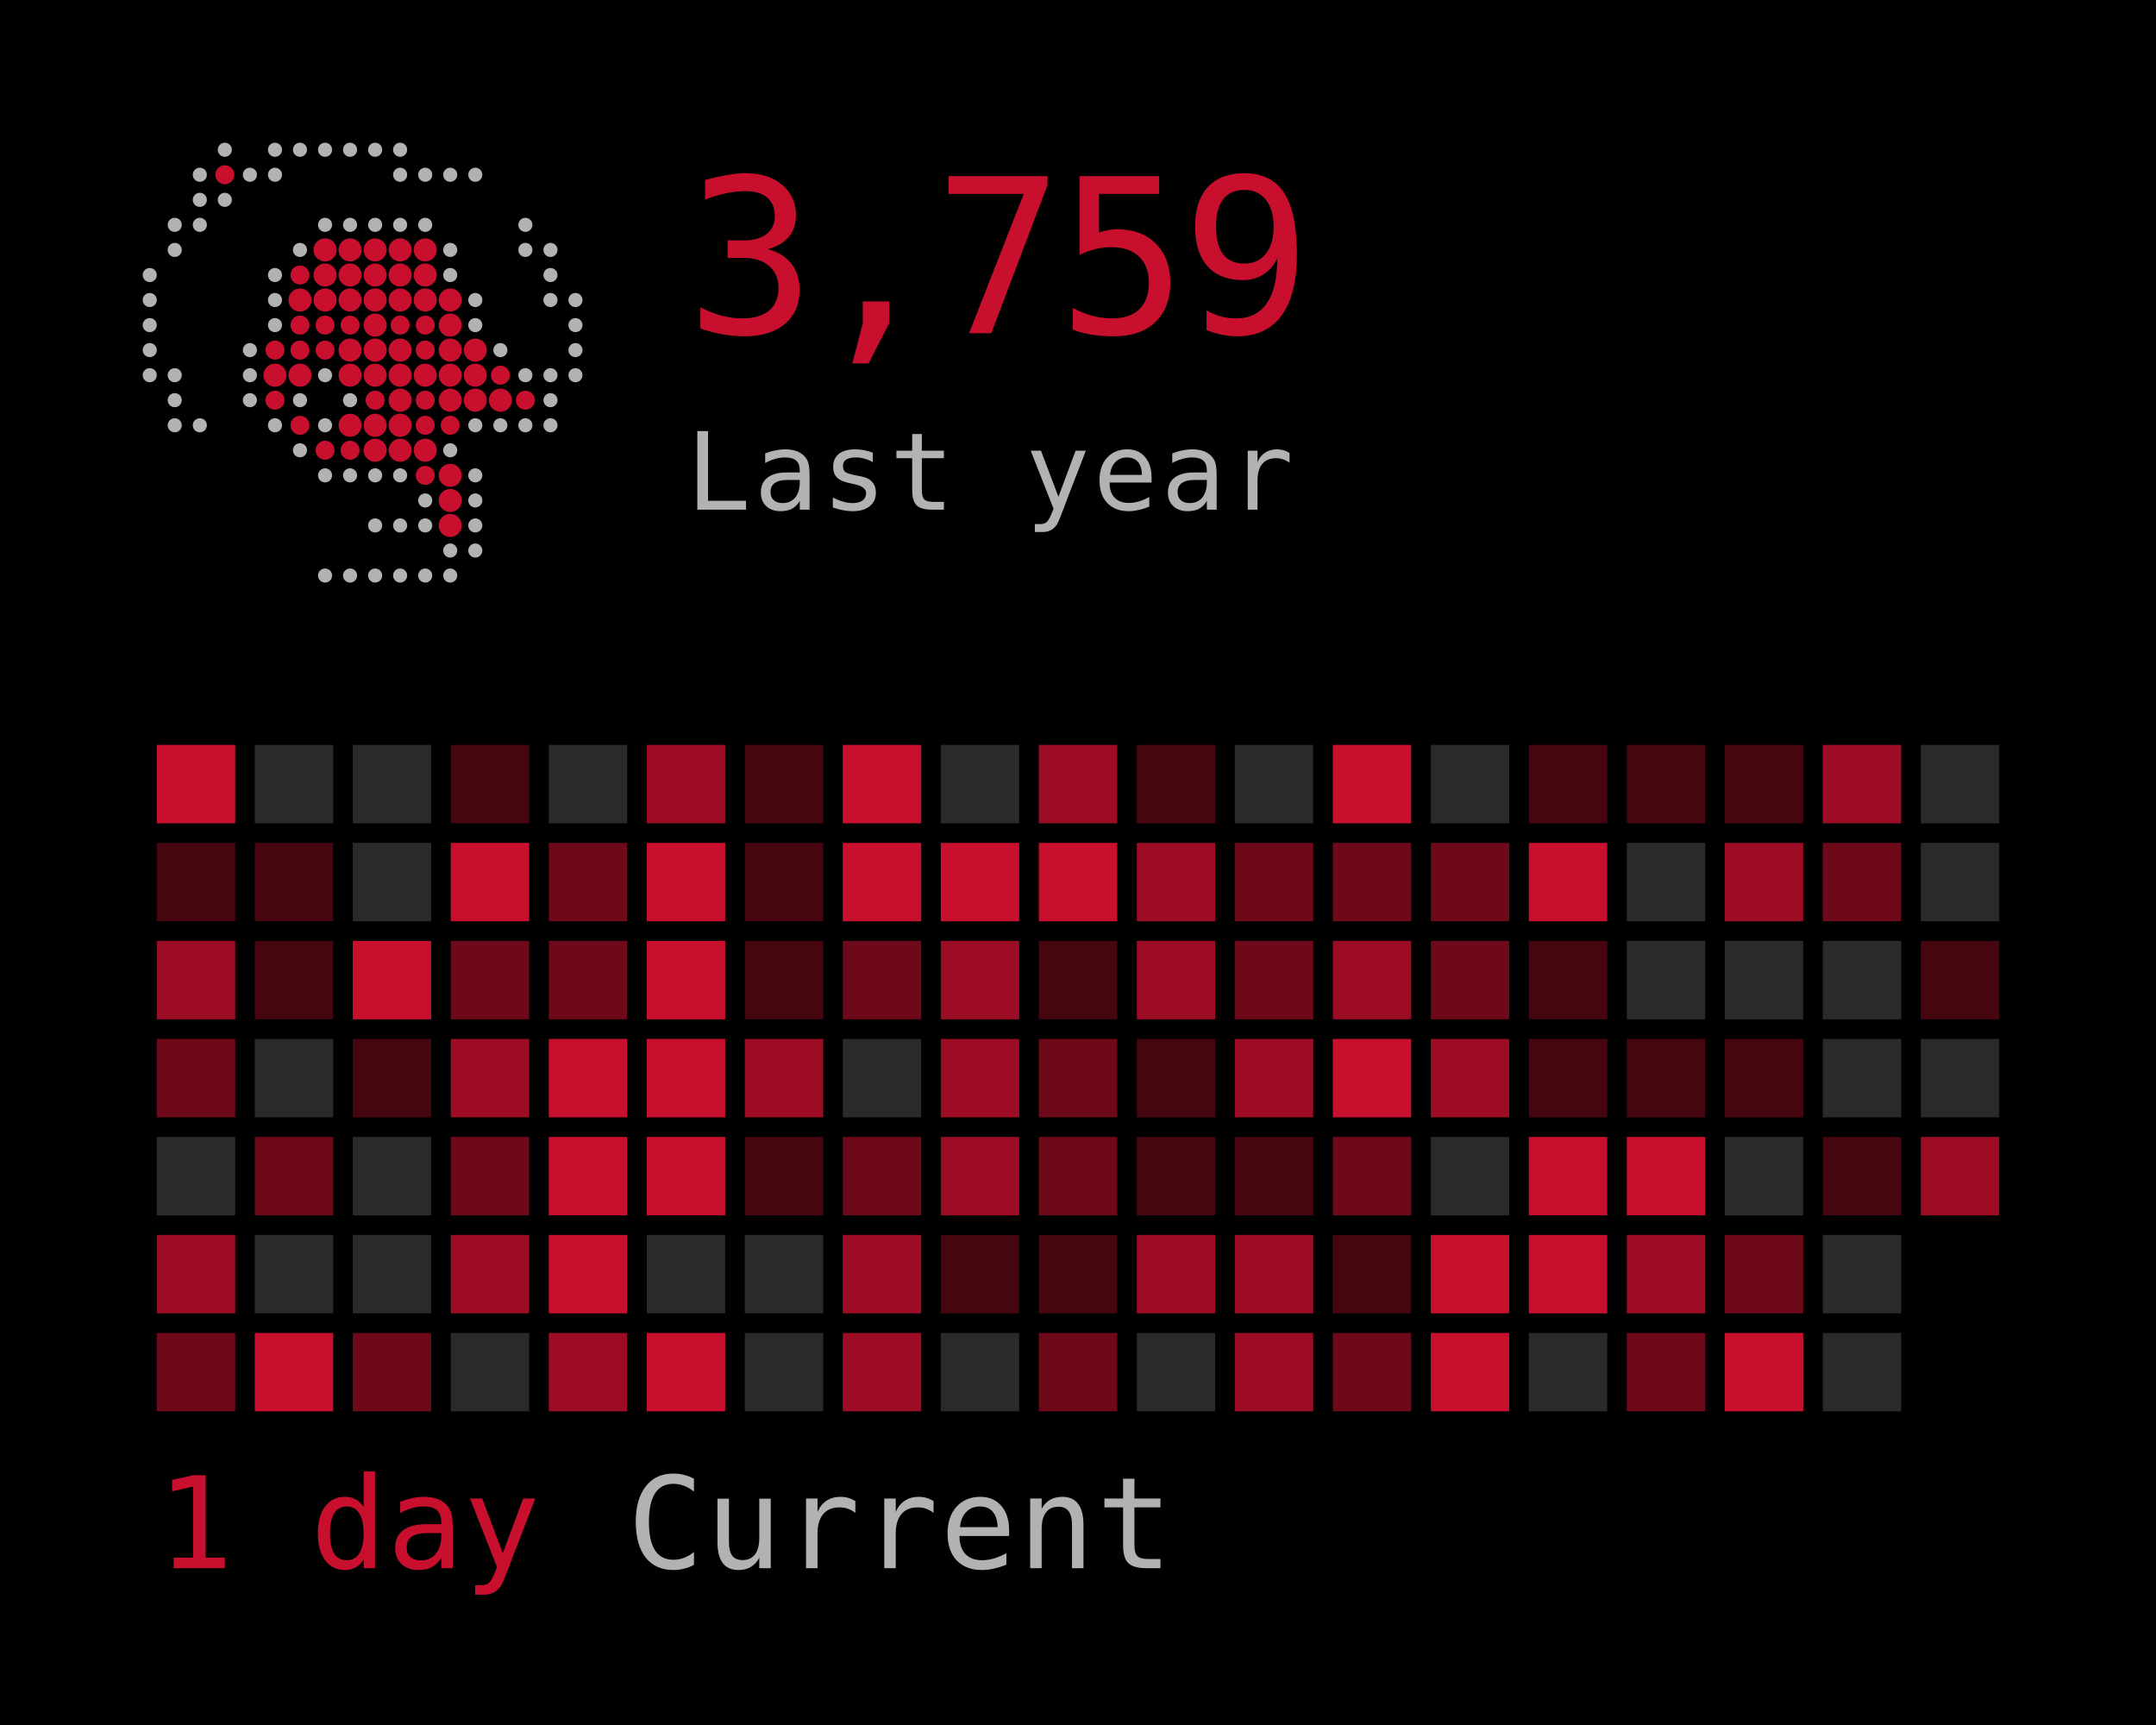
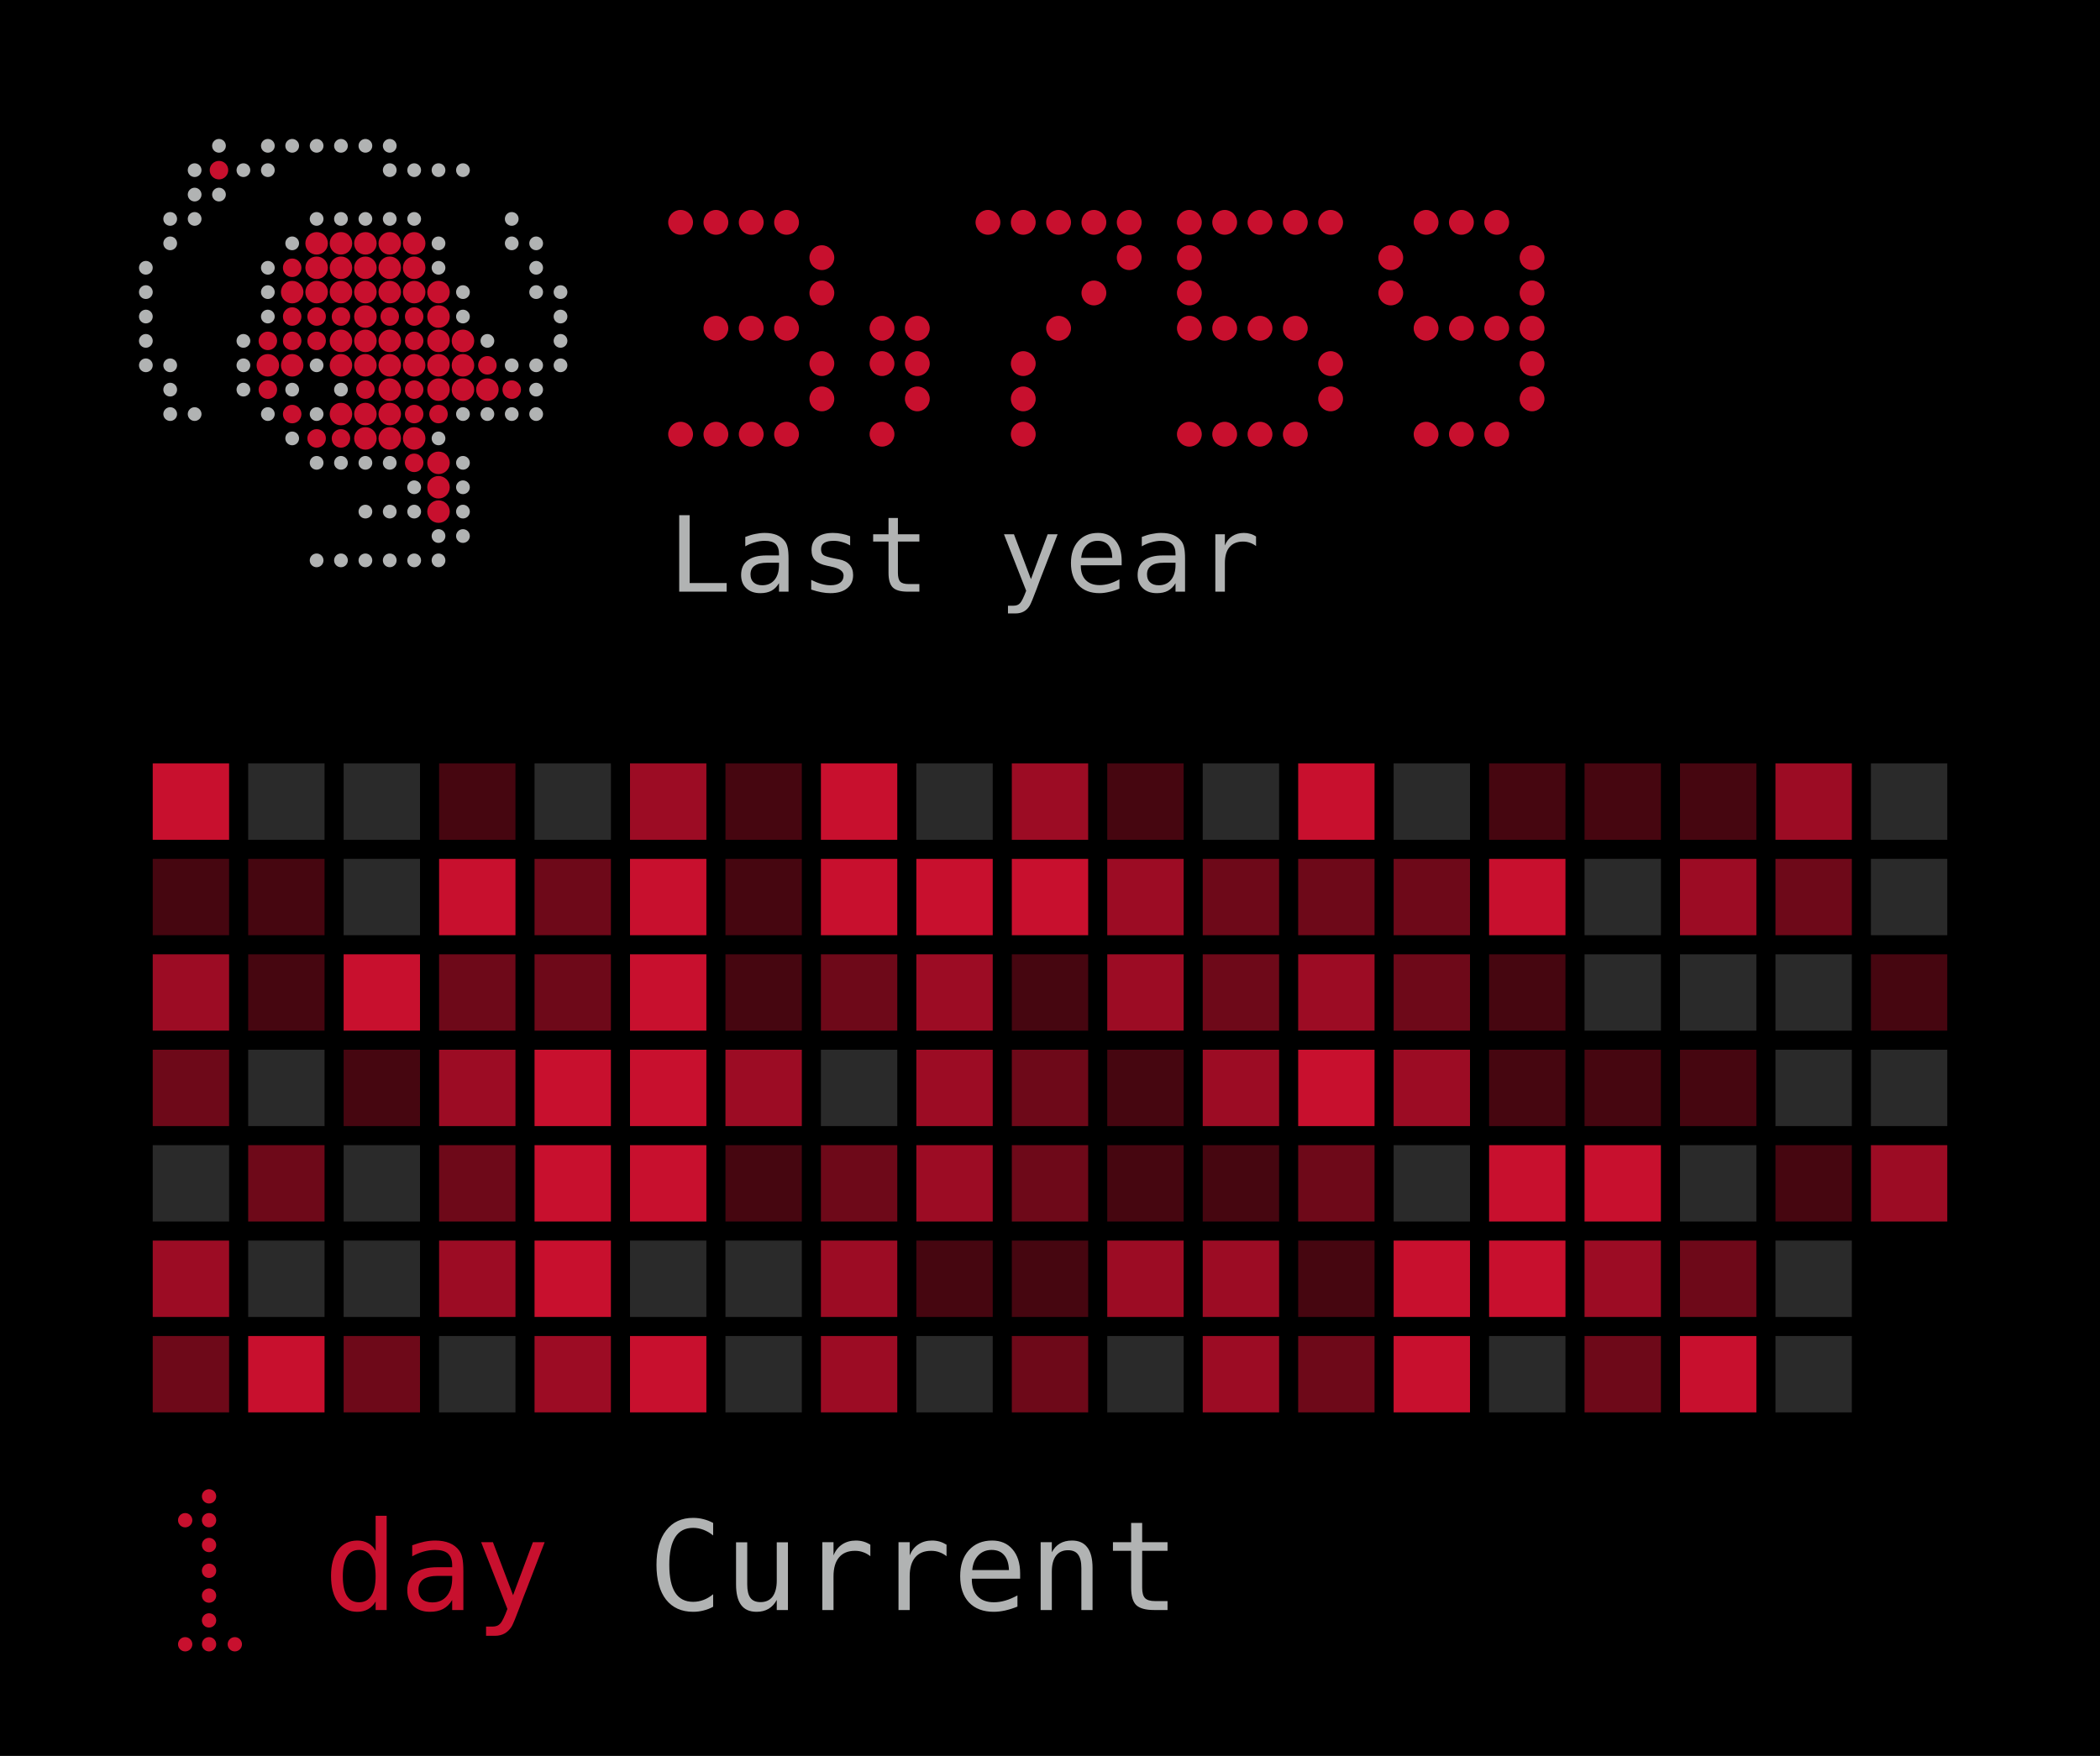
- <svg xmlns="http://www.w3.org/2000/svg" width="220" height="176" viewBox="0 0 220 176" role="img">
-   <rect width="220" height="176" fill="#000000" />
+ <svg xmlns="http://www.w3.org/2000/svg" width="220" height="184" viewBox="0 0 220 184" role="img">
+   <rect width="220" height="184" fill="#000000" />
  <rect x="14" y="14" width="0" height="0" fill="#C8102E" />
  <circle cx="22.94" cy="15.28" r="0.72" fill="#B1B3B3" />
  <circle cx="28.06" cy="15.28" r="0.72" fill="#B1B3B3" />
  <circle cx="30.61" cy="15.28" r="0.72" fill="#B1B3B3" />
  <circle cx="33.17" cy="15.28" r="0.72" fill="#B1B3B3" />
  <circle cx="35.72" cy="15.28" r="0.72" fill="#B1B3B3" />
  <circle cx="38.28" cy="15.28" r="0.72" fill="#B1B3B3" />
  <circle cx="40.83" cy="15.28" r="0.72" fill="#B1B3B3" />
  <circle cx="20.39" cy="17.83" r="0.72" fill="#B1B3B3" />
  <circle cx="22.94" cy="17.83" r="0.97" fill="#C8102E" />
  <circle cx="25.50" cy="17.83" r="0.72" fill="#B1B3B3" />
  <circle cx="28.06" cy="17.83" r="0.72" fill="#B1B3B3" />
  <circle cx="40.83" cy="17.83" r="0.72" fill="#B1B3B3" />
  <circle cx="43.39" cy="17.83" r="0.72" fill="#B1B3B3" />
  <circle cx="45.94" cy="17.83" r="0.72" fill="#B1B3B3" />
  <circle cx="48.50" cy="17.83" r="0.72" fill="#B1B3B3" />
  <circle cx="20.39" cy="20.39" r="0.72" fill="#B1B3B3" />
  <circle cx="22.94" cy="20.39" r="0.72" fill="#B1B3B3" />
  <circle cx="17.83" cy="22.94" r="0.72" fill="#B1B3B3" />
  <circle cx="20.39" cy="22.94" r="0.72" fill="#B1B3B3" />
  <circle cx="33.17" cy="22.94" r="0.72" fill="#B1B3B3" />
  <circle cx="35.72" cy="22.94" r="0.72" fill="#B1B3B3" />
  <circle cx="38.28" cy="22.94" r="0.72" fill="#B1B3B3" />
  <circle cx="40.83" cy="22.94" r="0.72" fill="#B1B3B3" />
  <circle cx="43.39" cy="22.94" r="0.72" fill="#B1B3B3" />
  <circle cx="53.61" cy="22.94" r="0.72" fill="#B1B3B3" />
  <circle cx="17.83" cy="25.50" r="0.72" fill="#B1B3B3" />
  <circle cx="30.61" cy="25.50" r="0.72" fill="#B1B3B3" />
  <circle cx="33.17" cy="25.50" r="1.18" fill="#C8102E" />
  <circle cx="35.72" cy="25.50" r="1.18" fill="#C8102E" />
  <circle cx="38.28" cy="25.50" r="1.18" fill="#C8102E" />
  <circle cx="40.83" cy="25.50" r="1.18" fill="#C8102E" />
  <circle cx="43.39" cy="25.50" r="1.18" fill="#C8102E" />
  <circle cx="45.94" cy="25.50" r="0.72" fill="#B1B3B3" />
  <circle cx="53.61" cy="25.50" r="0.72" fill="#B1B3B3" />
  <circle cx="56.17" cy="25.50" r="0.72" fill="#B1B3B3" />
  <circle cx="15.28" cy="28.06" r="0.72" fill="#B1B3B3" />
  <circle cx="28.06" cy="28.06" r="0.72" fill="#B1B3B3" />
  <circle cx="30.61" cy="28.06" r="0.97" fill="#C8102E" />
  <circle cx="33.17" cy="28.06" r="1.18" fill="#C8102E" />
  <circle cx="35.72" cy="28.06" r="1.18" fill="#C8102E" />
  <circle cx="38.28" cy="28.06" r="1.18" fill="#C8102E" />
  <circle cx="40.83" cy="28.06" r="1.18" fill="#C8102E" />
  <circle cx="43.39" cy="28.06" r="1.18" fill="#C8102E" />
  <circle cx="45.94" cy="28.06" r="0.72" fill="#B1B3B3" />
  <circle cx="56.17" cy="28.06" r="0.72" fill="#B1B3B3" />
  <circle cx="15.28" cy="30.61" r="0.72" fill="#B1B3B3" />
  <circle cx="28.06" cy="30.61" r="0.72" fill="#B1B3B3" />
  <circle cx="30.61" cy="30.61" r="1.18" fill="#C8102E" />
  <circle cx="33.17" cy="30.61" r="1.18" fill="#C8102E" />
  <circle cx="35.72" cy="30.61" r="1.18" fill="#C8102E" />
  <circle cx="38.28" cy="30.61" r="1.18" fill="#C8102E" />
  <circle cx="40.83" cy="30.61" r="1.18" fill="#C8102E" />
  <circle cx="43.39" cy="30.61" r="1.18" fill="#C8102E" />
  <circle cx="45.94" cy="30.61" r="1.18" fill="#C8102E" />
  <circle cx="48.50" cy="30.61" r="0.72" fill="#B1B3B3" />
  <circle cx="56.17" cy="30.61" r="0.72" fill="#B1B3B3" />
  <circle cx="58.72" cy="30.61" r="0.72" fill="#B1B3B3" />
  <circle cx="15.28" cy="33.17" r="0.72" fill="#B1B3B3" />
  <circle cx="28.06" cy="33.17" r="0.72" fill="#B1B3B3" />
  <circle cx="30.61" cy="33.17" r="0.97" fill="#C8102E" />
  <circle cx="33.17" cy="33.17" r="0.97" fill="#C8102E" />
  <circle cx="35.72" cy="33.17" r="0.97" fill="#C8102E" />
  <circle cx="38.28" cy="33.17" r="1.18" fill="#C8102E" />
  <circle cx="40.83" cy="33.17" r="0.97" fill="#C8102E" />
  <circle cx="43.39" cy="33.17" r="0.97" fill="#C8102E" />
  <circle cx="45.94" cy="33.17" r="1.18" fill="#C8102E" />
  <circle cx="48.50" cy="33.17" r="0.72" fill="#B1B3B3" />
  <circle cx="58.72" cy="33.17" r="0.72" fill="#B1B3B3" />
  <circle cx="15.28" cy="35.72" r="0.72" fill="#B1B3B3" />
  <circle cx="25.50" cy="35.72" r="0.72" fill="#B1B3B3" />
  <circle cx="28.06" cy="35.72" r="0.97" fill="#C8102E" />
  <circle cx="30.61" cy="35.72" r="0.97" fill="#C8102E" />
  <circle cx="33.17" cy="35.72" r="0.97" fill="#C8102E" />
  <circle cx="35.72" cy="35.72" r="1.18" fill="#C8102E" />
  <circle cx="38.28" cy="35.72" r="1.18" fill="#C8102E" />
  <circle cx="40.83" cy="35.72" r="1.18" fill="#C8102E" />
  <circle cx="43.39" cy="35.72" r="0.97" fill="#C8102E" />
  <circle cx="45.94" cy="35.72" r="1.18" fill="#C8102E" />
  <circle cx="48.50" cy="35.72" r="1.18" fill="#C8102E" />
  <circle cx="51.06" cy="35.72" r="0.72" fill="#B1B3B3" />
  <circle cx="58.72" cy="35.72" r="0.72" fill="#B1B3B3" />
  <circle cx="15.28" cy="38.28" r="0.72" fill="#B1B3B3" />
  <circle cx="17.83" cy="38.28" r="0.72" fill="#B1B3B3" />
  <circle cx="25.50" cy="38.28" r="0.72" fill="#B1B3B3" />
  <circle cx="28.06" cy="38.28" r="1.18" fill="#C8102E" />
  <circle cx="30.61" cy="38.28" r="1.18" fill="#C8102E" />
  <circle cx="33.17" cy="38.28" r="0.72" fill="#B1B3B3" />
  <circle cx="35.72" cy="38.28" r="1.18" fill="#C8102E" />
  <circle cx="38.28" cy="38.28" r="1.18" fill="#C8102E" />
  <circle cx="40.83" cy="38.28" r="1.18" fill="#C8102E" />
  <circle cx="43.39" cy="38.28" r="1.18" fill="#C8102E" />
  <circle cx="45.94" cy="38.28" r="1.18" fill="#C8102E" />
  <circle cx="48.50" cy="38.28" r="1.18" fill="#C8102E" />
  <circle cx="51.06" cy="38.28" r="0.97" fill="#C8102E" />
  <circle cx="53.61" cy="38.28" r="0.72" fill="#B1B3B3" />
  <circle cx="56.17" cy="38.28" r="0.72" fill="#B1B3B3" />
  <circle cx="58.72" cy="38.28" r="0.72" fill="#B1B3B3" />
  <circle cx="17.83" cy="40.83" r="0.72" fill="#B1B3B3" />
  <circle cx="25.50" cy="40.83" r="0.72" fill="#B1B3B3" />
  <circle cx="28.06" cy="40.83" r="0.97" fill="#C8102E" />
  <circle cx="30.61" cy="40.83" r="0.72" fill="#B1B3B3" />
  <circle cx="35.72" cy="40.83" r="0.72" fill="#B1B3B3" />
  <circle cx="38.28" cy="40.83" r="0.97" fill="#C8102E" />
  <circle cx="40.83" cy="40.83" r="1.18" fill="#C8102E" />
  <circle cx="43.39" cy="40.83" r="0.97" fill="#C8102E" />
  <circle cx="45.94" cy="40.83" r="1.18" fill="#C8102E" />
  <circle cx="48.50" cy="40.83" r="1.18" fill="#C8102E" />
  <circle cx="51.06" cy="40.83" r="1.18" fill="#C8102E" />
  <circle cx="53.61" cy="40.83" r="0.97" fill="#C8102E" />
  <circle cx="56.17" cy="40.83" r="0.72" fill="#B1B3B3" />
  <circle cx="17.83" cy="43.39" r="0.72" fill="#B1B3B3" />
  <circle cx="20.39" cy="43.39" r="0.72" fill="#B1B3B3" />
  <circle cx="28.06" cy="43.39" r="0.72" fill="#B1B3B3" />
  <circle cx="30.61" cy="43.39" r="0.97" fill="#C8102E" />
  <circle cx="33.17" cy="43.39" r="0.72" fill="#B1B3B3" />
  <circle cx="35.72" cy="43.39" r="1.18" fill="#C8102E" />
  <circle cx="38.28" cy="43.39" r="1.18" fill="#C8102E" />
  <circle cx="40.83" cy="43.39" r="1.18" fill="#C8102E" />
  <circle cx="43.39" cy="43.39" r="0.97" fill="#C8102E" />
  <circle cx="45.94" cy="43.39" r="0.97" fill="#C8102E" />
  <circle cx="48.50" cy="43.39" r="0.72" fill="#B1B3B3" />
  <circle cx="51.06" cy="43.39" r="0.72" fill="#B1B3B3" />
  <circle cx="53.61" cy="43.39" r="0.72" fill="#B1B3B3" />
  <circle cx="56.17" cy="43.39" r="0.72" fill="#B1B3B3" />
  <circle cx="30.61" cy="45.94" r="0.72" fill="#B1B3B3" />
  <circle cx="33.17" cy="45.94" r="0.97" fill="#C8102E" />
  <circle cx="35.72" cy="45.94" r="0.97" fill="#C8102E" />
  <circle cx="38.28" cy="45.94" r="1.18" fill="#C8102E" />
  <circle cx="40.83" cy="45.94" r="1.18" fill="#C8102E" />
  <circle cx="43.39" cy="45.94" r="1.18" fill="#C8102E" />
  <circle cx="45.94" cy="45.94" r="0.72" fill="#B1B3B3" />
  <circle cx="33.17" cy="48.50" r="0.72" fill="#B1B3B3" />
  <circle cx="35.72" cy="48.50" r="0.72" fill="#B1B3B3" />
  <circle cx="38.28" cy="48.50" r="0.72" fill="#B1B3B3" />
  <circle cx="40.83" cy="48.50" r="0.72" fill="#B1B3B3" />
  <circle cx="43.39" cy="48.50" r="0.97" fill="#C8102E" />
  <circle cx="45.94" cy="48.50" r="1.18" fill="#C8102E" />
  <circle cx="48.50" cy="48.50" r="0.72" fill="#B1B3B3" />
  <circle cx="43.39" cy="51.06" r="0.72" fill="#B1B3B3" />
  <circle cx="45.94" cy="51.06" r="1.18" fill="#C8102E" />
  <circle cx="48.50" cy="51.06" r="0.72" fill="#B1B3B3" />
  <circle cx="38.28" cy="53.61" r="0.72" fill="#B1B3B3" />
  <circle cx="40.83" cy="53.61" r="0.72" fill="#B1B3B3" />
  <circle cx="43.39" cy="53.61" r="0.72" fill="#B1B3B3" />
  <circle cx="45.94" cy="53.61" r="1.18" fill="#C8102E" />
  <circle cx="48.50" cy="53.61" r="0.72" fill="#B1B3B3" />
  <circle cx="45.94" cy="56.17" r="0.72" fill="#B1B3B3" />
  <circle cx="48.50" cy="56.17" r="0.72" fill="#B1B3B3" />
  <circle cx="33.17" cy="58.72" r="0.72" fill="#B1B3B3" />
  <circle cx="35.72" cy="58.72" r="0.72" fill="#B1B3B3" />
  <circle cx="38.28" cy="58.72" r="0.72" fill="#B1B3B3" />
  <circle cx="40.83" cy="58.72" r="0.72" fill="#B1B3B3" />
  <circle cx="43.39" cy="58.72" r="0.72" fill="#B1B3B3" />
  <circle cx="45.94" cy="58.72" r="0.72" fill="#B1B3B3" />
-   <text x="70" y="34" fill="#C8102E" text-anchor="start" font-family="ui-monospace, Geist Mono, monospace" font-size="22" letter-spacing="-0.6" dominant-baseline="auto">3,759</text>
-   <text x="70" y="52" fill="#B1B3B3" text-anchor="start" font-family="ui-monospace, Geist Mono, monospace" font-size="11" letter-spacing="0.3" dominant-baseline="auto">Last year</text>
-   <rect x="16" y="76" width="8" height="8" fill="#C8102E" />
-   <rect x="16" y="86" width="8" height="8" fill="#C8102E" opacity="0.35" />
-   <rect x="16" y="96" width="8" height="8" fill="#C8102E" opacity="0.78" />
-   <rect x="16" y="106" width="8" height="8" fill="#C8102E" opacity="0.55" />
-   <rect x="16" y="116" width="8" height="8" fill="#2A2A2A" />
-   <rect x="16" y="126" width="8" height="8" fill="#C8102E" opacity="0.78" />
-   <rect x="16" y="136" width="8" height="8" fill="#C8102E" opacity="0.55" />
-   <rect x="26" y="76" width="8" height="8" fill="#2A2A2A" />
-   <rect x="26" y="86" width="8" height="8" fill="#C8102E" opacity="0.35" />
-   <rect x="26" y="96" width="8" height="8" fill="#C8102E" opacity="0.35" />
-   <rect x="26" y="106" width="8" height="8" fill="#2A2A2A" />
-   <rect x="26" y="116" width="8" height="8" fill="#C8102E" opacity="0.55" />
-   <rect x="26" y="126" width="8" height="8" fill="#2A2A2A" />
-   <rect x="26" y="136" width="8" height="8" fill="#C8102E" />
-   <rect x="36" y="76" width="8" height="8" fill="#2A2A2A" />
-   <rect x="36" y="86" width="8" height="8" fill="#2A2A2A" />
-   <rect x="36" y="96" width="8" height="8" fill="#C8102E" />
-   <rect x="36" y="106" width="8" height="8" fill="#C8102E" opacity="0.35" />
-   <rect x="36" y="116" width="8" height="8" fill="#2A2A2A" />
-   <rect x="36" y="126" width="8" height="8" fill="#2A2A2A" />
-   <rect x="36" y="136" width="8" height="8" fill="#C8102E" opacity="0.55" />
-   <rect x="46" y="76" width="8" height="8" fill="#C8102E" opacity="0.35" />
-   <rect x="46" y="86" width="8" height="8" fill="#C8102E" />
-   <rect x="46" y="96" width="8" height="8" fill="#C8102E" opacity="0.55" />
-   <rect x="46" y="106" width="8" height="8" fill="#C8102E" opacity="0.78" />
-   <rect x="46" y="116" width="8" height="8" fill="#C8102E" opacity="0.55" />
-   <rect x="46" y="126" width="8" height="8" fill="#C8102E" opacity="0.78" />
-   <rect x="46" y="136" width="8" height="8" fill="#2A2A2A" />
-   <rect x="56" y="76" width="8" height="8" fill="#2A2A2A" />
-   <rect x="56" y="86" width="8" height="8" fill="#C8102E" opacity="0.55" />
-   <rect x="56" y="96" width="8" height="8" fill="#C8102E" opacity="0.55" />
-   <rect x="56" y="106" width="8" height="8" fill="#C8102E" />
-   <rect x="56" y="116" width="8" height="8" fill="#C8102E" />
-   <rect x="56" y="126" width="8" height="8" fill="#C8102E" />
-   <rect x="56" y="136" width="8" height="8" fill="#C8102E" opacity="0.78" />
-   <rect x="66" y="76" width="8" height="8" fill="#C8102E" opacity="0.78" />
-   <rect x="66" y="86" width="8" height="8" fill="#C8102E" />
-   <rect x="66" y="96" width="8" height="8" fill="#C8102E" />
-   <rect x="66" y="106" width="8" height="8" fill="#C8102E" />
-   <rect x="66" y="116" width="8" height="8" fill="#C8102E" />
-   <rect x="66" y="126" width="8" height="8" fill="#2A2A2A" />
-   <rect x="66" y="136" width="8" height="8" fill="#C8102E" />
-   <rect x="76" y="76" width="8" height="8" fill="#C8102E" opacity="0.35" />
-   <rect x="76" y="86" width="8" height="8" fill="#C8102E" opacity="0.35" />
-   <rect x="76" y="96" width="8" height="8" fill="#C8102E" opacity="0.35" />
-   <rect x="76" y="106" width="8" height="8" fill="#C8102E" opacity="0.78" />
-   <rect x="76" y="116" width="8" height="8" fill="#C8102E" opacity="0.35" />
-   <rect x="76" y="126" width="8" height="8" fill="#2A2A2A" />
-   <rect x="76" y="136" width="8" height="8" fill="#2A2A2A" />
-   <rect x="86" y="76" width="8" height="8" fill="#C8102E" />
-   <rect x="86" y="86" width="8" height="8" fill="#C8102E" />
-   <rect x="86" y="96" width="8" height="8" fill="#C8102E" opacity="0.55" />
-   <rect x="86" y="106" width="8" height="8" fill="#2A2A2A" />
-   <rect x="86" y="116" width="8" height="8" fill="#C8102E" opacity="0.55" />
-   <rect x="86" y="126" width="8" height="8" fill="#C8102E" opacity="0.78" />
-   <rect x="86" y="136" width="8" height="8" fill="#C8102E" opacity="0.78" />
-   <rect x="96" y="76" width="8" height="8" fill="#2A2A2A" />
-   <rect x="96" y="86" width="8" height="8" fill="#C8102E" />
-   <rect x="96" y="96" width="8" height="8" fill="#C8102E" opacity="0.78" />
-   <rect x="96" y="106" width="8" height="8" fill="#C8102E" opacity="0.78" />
-   <rect x="96" y="116" width="8" height="8" fill="#C8102E" opacity="0.78" />
-   <rect x="96" y="126" width="8" height="8" fill="#C8102E" opacity="0.35" />
-   <rect x="96" y="136" width="8" height="8" fill="#2A2A2A" />
-   <rect x="106" y="76" width="8" height="8" fill="#C8102E" opacity="0.78" />
-   <rect x="106" y="86" width="8" height="8" fill="#C8102E" />
-   <rect x="106" y="96" width="8" height="8" fill="#C8102E" opacity="0.35" />
-   <rect x="106" y="106" width="8" height="8" fill="#C8102E" opacity="0.55" />
-   <rect x="106" y="116" width="8" height="8" fill="#C8102E" opacity="0.55" />
-   <rect x="106" y="126" width="8" height="8" fill="#C8102E" opacity="0.35" />
-   <rect x="106" y="136" width="8" height="8" fill="#C8102E" opacity="0.55" />
-   <rect x="116" y="76" width="8" height="8" fill="#C8102E" opacity="0.35" />
-   <rect x="116" y="86" width="8" height="8" fill="#C8102E" opacity="0.78" />
-   <rect x="116" y="96" width="8" height="8" fill="#C8102E" opacity="0.78" />
-   <rect x="116" y="106" width="8" height="8" fill="#C8102E" opacity="0.35" />
-   <rect x="116" y="116" width="8" height="8" fill="#C8102E" opacity="0.35" />
-   <rect x="116" y="126" width="8" height="8" fill="#C8102E" opacity="0.78" />
-   <rect x="116" y="136" width="8" height="8" fill="#2A2A2A" />
-   <rect x="126" y="76" width="8" height="8" fill="#2A2A2A" />
-   <rect x="126" y="86" width="8" height="8" fill="#C8102E" opacity="0.55" />
-   <rect x="126" y="96" width="8" height="8" fill="#C8102E" opacity="0.55" />
-   <rect x="126" y="106" width="8" height="8" fill="#C8102E" opacity="0.78" />
-   <rect x="126" y="116" width="8" height="8" fill="#C8102E" opacity="0.35" />
-   <rect x="126" y="126" width="8" height="8" fill="#C8102E" opacity="0.78" />
-   <rect x="126" y="136" width="8" height="8" fill="#C8102E" opacity="0.78" />
-   <rect x="136" y="76" width="8" height="8" fill="#C8102E" />
-   <rect x="136" y="86" width="8" height="8" fill="#C8102E" opacity="0.55" />
-   <rect x="136" y="96" width="8" height="8" fill="#C8102E" opacity="0.78" />
-   <rect x="136" y="106" width="8" height="8" fill="#C8102E" />
-   <rect x="136" y="116" width="8" height="8" fill="#C8102E" opacity="0.55" />
-   <rect x="136" y="126" width="8" height="8" fill="#C8102E" opacity="0.35" />
-   <rect x="136" y="136" width="8" height="8" fill="#C8102E" opacity="0.55" />
-   <rect x="146" y="76" width="8" height="8" fill="#2A2A2A" />
-   <rect x="146" y="86" width="8" height="8" fill="#C8102E" opacity="0.55" />
-   <rect x="146" y="96" width="8" height="8" fill="#C8102E" opacity="0.55" />
-   <rect x="146" y="106" width="8" height="8" fill="#C8102E" opacity="0.78" />
-   <rect x="146" y="116" width="8" height="8" fill="#2A2A2A" />
-   <rect x="146" y="126" width="8" height="8" fill="#C8102E" />
-   <rect x="146" y="136" width="8" height="8" fill="#C8102E" />
-   <rect x="156" y="76" width="8" height="8" fill="#C8102E" opacity="0.35" />
-   <rect x="156" y="86" width="8" height="8" fill="#C8102E" />
-   <rect x="156" y="96" width="8" height="8" fill="#C8102E" opacity="0.35" />
-   <rect x="156" y="106" width="8" height="8" fill="#C8102E" opacity="0.35" />
-   <rect x="156" y="116" width="8" height="8" fill="#C8102E" />
-   <rect x="156" y="126" width="8" height="8" fill="#C8102E" />
-   <rect x="156" y="136" width="8" height="8" fill="#2A2A2A" />
-   <rect x="166" y="76" width="8" height="8" fill="#C8102E" opacity="0.35" />
-   <rect x="166" y="86" width="8" height="8" fill="#2A2A2A" />
-   <rect x="166" y="96" width="8" height="8" fill="#2A2A2A" />
-   <rect x="166" y="106" width="8" height="8" fill="#C8102E" opacity="0.35" />
-   <rect x="166" y="116" width="8" height="8" fill="#C8102E" />
-   <rect x="166" y="126" width="8" height="8" fill="#C8102E" opacity="0.78" />
-   <rect x="166" y="136" width="8" height="8" fill="#C8102E" opacity="0.55" />
-   <rect x="176" y="76" width="8" height="8" fill="#C8102E" opacity="0.35" />
-   <rect x="176" y="86" width="8" height="8" fill="#C8102E" opacity="0.78" />
-   <rect x="176" y="96" width="8" height="8" fill="#2A2A2A" />
-   <rect x="176" y="106" width="8" height="8" fill="#C8102E" opacity="0.35" />
-   <rect x="176" y="116" width="8" height="8" fill="#2A2A2A" />
-   <rect x="176" y="126" width="8" height="8" fill="#C8102E" opacity="0.55" />
-   <rect x="176" y="136" width="8" height="8" fill="#C8102E" />
-   <rect x="186" y="76" width="8" height="8" fill="#C8102E" opacity="0.78" />
-   <rect x="186" y="86" width="8" height="8" fill="#C8102E" opacity="0.55" />
-   <rect x="186" y="96" width="8" height="8" fill="#2A2A2A" />
-   <rect x="186" y="106" width="8" height="8" fill="#2A2A2A" />
-   <rect x="186" y="116" width="8" height="8" fill="#C8102E" opacity="0.35" />
-   <rect x="186" y="126" width="8" height="8" fill="#2A2A2A" />
-   <rect x="186" y="136" width="8" height="8" fill="#2A2A2A" />
-   <rect x="196" y="76" width="8" height="8" fill="#2A2A2A" />
-   <rect x="196" y="86" width="8" height="8" fill="#2A2A2A" />
-   <rect x="196" y="96" width="8" height="8" fill="#C8102E" opacity="0.35" />
-   <rect x="196" y="106" width="8" height="8" fill="#2A2A2A" />
-   <rect x="196" y="116" width="8" height="8" fill="#C8102E" opacity="0.78" />
-   <text x="16" y="160" fill="#C8102E" text-anchor="start" font-family="ui-monospace, Geist Mono, monospace" font-size="13" letter-spacing="0" dominant-baseline="auto">1 day</text>
-   <text x="64" y="160" fill="#B1B3B3" text-anchor="start" font-family="ui-monospace, Geist Mono, monospace" font-size="13" letter-spacing="0.15" dominant-baseline="auto">Current</text>
+   <circle cx="71.3" cy="23.3" r="1.30" fill="#C8102E" />
+   <circle cx="75.0" cy="23.3" r="1.30" fill="#C8102E" />
+   <circle cx="78.7" cy="23.3" r="1.30" fill="#C8102E" />
+   <circle cx="82.4" cy="23.3" r="1.30" fill="#C8102E" />
+   <circle cx="86.1" cy="27.0" r="1.30" fill="#C8102E" />
+   <circle cx="86.1" cy="30.7" r="1.30" fill="#C8102E" />
+   <circle cx="75.0" cy="34.4" r="1.30" fill="#C8102E" />
+   <circle cx="78.7" cy="34.4" r="1.30" fill="#C8102E" />
+   <circle cx="82.4" cy="34.4" r="1.30" fill="#C8102E" />
+   <circle cx="86.1" cy="38.1" r="1.30" fill="#C8102E" />
+   <circle cx="86.1" cy="41.8" r="1.30" fill="#C8102E" />
+   <circle cx="71.3" cy="45.5" r="1.30" fill="#C8102E" />
+   <circle cx="75.0" cy="45.5" r="1.30" fill="#C8102E" />
+   <circle cx="78.7" cy="45.5" r="1.30" fill="#C8102E" />
+   <circle cx="82.4" cy="45.5" r="1.30" fill="#C8102E" />
+   <circle cx="92.4" cy="34.4" r="1.30" fill="#C8102E" />
+   <circle cx="96.1" cy="34.4" r="1.30" fill="#C8102E" />
+   <circle cx="92.4" cy="38.1" r="1.30" fill="#C8102E" />
+   <circle cx="96.1" cy="38.1" r="1.30" fill="#C8102E" />
+   <circle cx="96.1" cy="41.8" r="1.30" fill="#C8102E" />
+   <circle cx="92.4" cy="45.5" r="1.30" fill="#C8102E" />
+   <circle cx="103.5" cy="23.3" r="1.30" fill="#C8102E" />
+   <circle cx="107.2" cy="23.3" r="1.30" fill="#C8102E" />
+   <circle cx="110.9" cy="23.3" r="1.30" fill="#C8102E" />
+   <circle cx="114.6" cy="23.3" r="1.30" fill="#C8102E" />
+   <circle cx="118.3" cy="23.3" r="1.30" fill="#C8102E" />
+   <circle cx="118.3" cy="27.0" r="1.30" fill="#C8102E" />
+   <circle cx="114.6" cy="30.7" r="1.30" fill="#C8102E" />
+   <circle cx="110.9" cy="34.4" r="1.30" fill="#C8102E" />
+   <circle cx="107.2" cy="38.1" r="1.30" fill="#C8102E" />
+   <circle cx="107.2" cy="41.8" r="1.30" fill="#C8102E" />
+   <circle cx="107.2" cy="45.5" r="1.30" fill="#C8102E" />
+   <circle cx="124.6" cy="23.3" r="1.30" fill="#C8102E" />
+   <circle cx="128.3" cy="23.3" r="1.30" fill="#C8102E" />
+   <circle cx="132.0" cy="23.3" r="1.30" fill="#C8102E" />
+   <circle cx="135.7" cy="23.3" r="1.30" fill="#C8102E" />
+   <circle cx="139.4" cy="23.3" r="1.30" fill="#C8102E" />
+   <circle cx="124.6" cy="27.0" r="1.30" fill="#C8102E" />
+   <circle cx="124.6" cy="30.7" r="1.30" fill="#C8102E" />
+   <circle cx="124.6" cy="34.4" r="1.30" fill="#C8102E" />
+   <circle cx="128.3" cy="34.4" r="1.30" fill="#C8102E" />
+   <circle cx="132.0" cy="34.4" r="1.30" fill="#C8102E" />
+   <circle cx="135.7" cy="34.4" r="1.30" fill="#C8102E" />
+   <circle cx="139.4" cy="38.1" r="1.30" fill="#C8102E" />
+   <circle cx="139.4" cy="41.8" r="1.30" fill="#C8102E" />
+   <circle cx="124.6" cy="45.5" r="1.30" fill="#C8102E" />
+   <circle cx="128.3" cy="45.5" r="1.30" fill="#C8102E" />
+   <circle cx="132.0" cy="45.5" r="1.30" fill="#C8102E" />
+   <circle cx="135.7" cy="45.5" r="1.30" fill="#C8102E" />
+   <circle cx="149.4" cy="23.3" r="1.30" fill="#C8102E" />
+   <circle cx="153.1" cy="23.3" r="1.30" fill="#C8102E" />
+   <circle cx="156.8" cy="23.3" r="1.30" fill="#C8102E" />
+   <circle cx="145.7" cy="27.0" r="1.30" fill="#C8102E" />
+   <circle cx="160.5" cy="27.0" r="1.30" fill="#C8102E" />
+   <circle cx="145.7" cy="30.7" r="1.30" fill="#C8102E" />
+   <circle cx="160.5" cy="30.7" r="1.30" fill="#C8102E" />
+   <circle cx="149.4" cy="34.4" r="1.30" fill="#C8102E" />
+   <circle cx="153.1" cy="34.4" r="1.30" fill="#C8102E" />
+   <circle cx="156.8" cy="34.4" r="1.30" fill="#C8102E" />
+   <circle cx="160.5" cy="34.4" r="1.30" fill="#C8102E" />
+   <circle cx="160.5" cy="38.1" r="1.30" fill="#C8102E" />
+   <circle cx="160.5" cy="41.8" r="1.30" fill="#C8102E" />
+   <circle cx="149.4" cy="45.5" r="1.30" fill="#C8102E" />
+   <circle cx="153.1" cy="45.5" r="1.30" fill="#C8102E" />
+   <circle cx="156.8" cy="45.5" r="1.30" fill="#C8102E" />
+   <text x="70" y="62" fill="#B1B3B3" text-anchor="start" font-family="ui-monospace, Geist Mono, monospace" font-size="11" letter-spacing="0.3" dominant-baseline="auto">Last year</text>
+   <rect x="16" y="80" width="8" height="8" fill="#C8102E" />
+   <rect x="16" y="90" width="8" height="8" fill="#C8102E" opacity="0.35" />
+   <rect x="16" y="100" width="8" height="8" fill="#C8102E" opacity="0.78" />
+   <rect x="16" y="110" width="8" height="8" fill="#C8102E" opacity="0.55" />
+   <rect x="16" y="120" width="8" height="8" fill="#2A2A2A" />
+   <rect x="16" y="130" width="8" height="8" fill="#C8102E" opacity="0.78" />
+   <rect x="16" y="140" width="8" height="8" fill="#C8102E" opacity="0.55" />
+   <rect x="26" y="80" width="8" height="8" fill="#2A2A2A" />
+   <rect x="26" y="90" width="8" height="8" fill="#C8102E" opacity="0.35" />
+   <rect x="26" y="100" width="8" height="8" fill="#C8102E" opacity="0.35" />
+   <rect x="26" y="110" width="8" height="8" fill="#2A2A2A" />
+   <rect x="26" y="120" width="8" height="8" fill="#C8102E" opacity="0.55" />
+   <rect x="26" y="130" width="8" height="8" fill="#2A2A2A" />
+   <rect x="26" y="140" width="8" height="8" fill="#C8102E" />
+   <rect x="36" y="80" width="8" height="8" fill="#2A2A2A" />
+   <rect x="36" y="90" width="8" height="8" fill="#2A2A2A" />
+   <rect x="36" y="100" width="8" height="8" fill="#C8102E" />
+   <rect x="36" y="110" width="8" height="8" fill="#C8102E" opacity="0.35" />
+   <rect x="36" y="120" width="8" height="8" fill="#2A2A2A" />
+   <rect x="36" y="130" width="8" height="8" fill="#2A2A2A" />
+   <rect x="36" y="140" width="8" height="8" fill="#C8102E" opacity="0.55" />
+   <rect x="46" y="80" width="8" height="8" fill="#C8102E" opacity="0.35" />
+   <rect x="46" y="90" width="8" height="8" fill="#C8102E" />
+   <rect x="46" y="100" width="8" height="8" fill="#C8102E" opacity="0.55" />
+   <rect x="46" y="110" width="8" height="8" fill="#C8102E" opacity="0.78" />
+   <rect x="46" y="120" width="8" height="8" fill="#C8102E" opacity="0.55" />
+   <rect x="46" y="130" width="8" height="8" fill="#C8102E" opacity="0.78" />
+   <rect x="46" y="140" width="8" height="8" fill="#2A2A2A" />
+   <rect x="56" y="80" width="8" height="8" fill="#2A2A2A" />
+   <rect x="56" y="90" width="8" height="8" fill="#C8102E" opacity="0.55" />
+   <rect x="56" y="100" width="8" height="8" fill="#C8102E" opacity="0.55" />
+   <rect x="56" y="110" width="8" height="8" fill="#C8102E" />
+   <rect x="56" y="120" width="8" height="8" fill="#C8102E" />
+   <rect x="56" y="130" width="8" height="8" fill="#C8102E" />
+   <rect x="56" y="140" width="8" height="8" fill="#C8102E" opacity="0.78" />
+   <rect x="66" y="80" width="8" height="8" fill="#C8102E" opacity="0.78" />
+   <rect x="66" y="90" width="8" height="8" fill="#C8102E" />
+   <rect x="66" y="100" width="8" height="8" fill="#C8102E" />
+   <rect x="66" y="110" width="8" height="8" fill="#C8102E" />
+   <rect x="66" y="120" width="8" height="8" fill="#C8102E" />
+   <rect x="66" y="130" width="8" height="8" fill="#2A2A2A" />
+   <rect x="66" y="140" width="8" height="8" fill="#C8102E" />
+   <rect x="76" y="80" width="8" height="8" fill="#C8102E" opacity="0.35" />
+   <rect x="76" y="90" width="8" height="8" fill="#C8102E" opacity="0.35" />
+   <rect x="76" y="100" width="8" height="8" fill="#C8102E" opacity="0.35" />
+   <rect x="76" y="110" width="8" height="8" fill="#C8102E" opacity="0.78" />
+   <rect x="76" y="120" width="8" height="8" fill="#C8102E" opacity="0.35" />
+   <rect x="76" y="130" width="8" height="8" fill="#2A2A2A" />
+   <rect x="76" y="140" width="8" height="8" fill="#2A2A2A" />
+   <rect x="86" y="80" width="8" height="8" fill="#C8102E" />
+   <rect x="86" y="90" width="8" height="8" fill="#C8102E" />
+   <rect x="86" y="100" width="8" height="8" fill="#C8102E" opacity="0.55" />
+   <rect x="86" y="110" width="8" height="8" fill="#2A2A2A" />
+   <rect x="86" y="120" width="8" height="8" fill="#C8102E" opacity="0.55" />
+   <rect x="86" y="130" width="8" height="8" fill="#C8102E" opacity="0.78" />
+   <rect x="86" y="140" width="8" height="8" fill="#C8102E" opacity="0.78" />
+   <rect x="96" y="80" width="8" height="8" fill="#2A2A2A" />
+   <rect x="96" y="90" width="8" height="8" fill="#C8102E" />
+   <rect x="96" y="100" width="8" height="8" fill="#C8102E" opacity="0.78" />
+   <rect x="96" y="110" width="8" height="8" fill="#C8102E" opacity="0.78" />
+   <rect x="96" y="120" width="8" height="8" fill="#C8102E" opacity="0.78" />
+   <rect x="96" y="130" width="8" height="8" fill="#C8102E" opacity="0.35" />
+   <rect x="96" y="140" width="8" height="8" fill="#2A2A2A" />
+   <rect x="106" y="80" width="8" height="8" fill="#C8102E" opacity="0.78" />
+   <rect x="106" y="90" width="8" height="8" fill="#C8102E" />
+   <rect x="106" y="100" width="8" height="8" fill="#C8102E" opacity="0.35" />
+   <rect x="106" y="110" width="8" height="8" fill="#C8102E" opacity="0.55" />
+   <rect x="106" y="120" width="8" height="8" fill="#C8102E" opacity="0.55" />
+   <rect x="106" y="130" width="8" height="8" fill="#C8102E" opacity="0.35" />
+   <rect x="106" y="140" width="8" height="8" fill="#C8102E" opacity="0.55" />
+   <rect x="116" y="80" width="8" height="8" fill="#C8102E" opacity="0.35" />
+   <rect x="116" y="90" width="8" height="8" fill="#C8102E" opacity="0.78" />
+   <rect x="116" y="100" width="8" height="8" fill="#C8102E" opacity="0.78" />
+   <rect x="116" y="110" width="8" height="8" fill="#C8102E" opacity="0.35" />
+   <rect x="116" y="120" width="8" height="8" fill="#C8102E" opacity="0.35" />
+   <rect x="116" y="130" width="8" height="8" fill="#C8102E" opacity="0.78" />
+   <rect x="116" y="140" width="8" height="8" fill="#2A2A2A" />
+   <rect x="126" y="80" width="8" height="8" fill="#2A2A2A" />
+   <rect x="126" y="90" width="8" height="8" fill="#C8102E" opacity="0.55" />
+   <rect x="126" y="100" width="8" height="8" fill="#C8102E" opacity="0.55" />
+   <rect x="126" y="110" width="8" height="8" fill="#C8102E" opacity="0.78" />
+   <rect x="126" y="120" width="8" height="8" fill="#C8102E" opacity="0.35" />
+   <rect x="126" y="130" width="8" height="8" fill="#C8102E" opacity="0.78" />
+   <rect x="126" y="140" width="8" height="8" fill="#C8102E" opacity="0.78" />
+   <rect x="136" y="80" width="8" height="8" fill="#C8102E" />
+   <rect x="136" y="90" width="8" height="8" fill="#C8102E" opacity="0.55" />
+   <rect x="136" y="100" width="8" height="8" fill="#C8102E" opacity="0.78" />
+   <rect x="136" y="110" width="8" height="8" fill="#C8102E" />
+   <rect x="136" y="120" width="8" height="8" fill="#C8102E" opacity="0.55" />
+   <rect x="136" y="130" width="8" height="8" fill="#C8102E" opacity="0.35" />
+   <rect x="136" y="140" width="8" height="8" fill="#C8102E" opacity="0.55" />
+   <rect x="146" y="80" width="8" height="8" fill="#2A2A2A" />
+   <rect x="146" y="90" width="8" height="8" fill="#C8102E" opacity="0.55" />
+   <rect x="146" y="100" width="8" height="8" fill="#C8102E" opacity="0.55" />
+   <rect x="146" y="110" width="8" height="8" fill="#C8102E" opacity="0.78" />
+   <rect x="146" y="120" width="8" height="8" fill="#2A2A2A" />
+   <rect x="146" y="130" width="8" height="8" fill="#C8102E" />
+   <rect x="146" y="140" width="8" height="8" fill="#C8102E" />
+   <rect x="156" y="80" width="8" height="8" fill="#C8102E" opacity="0.35" />
+   <rect x="156" y="90" width="8" height="8" fill="#C8102E" />
+   <rect x="156" y="100" width="8" height="8" fill="#C8102E" opacity="0.35" />
+   <rect x="156" y="110" width="8" height="8" fill="#C8102E" opacity="0.35" />
+   <rect x="156" y="120" width="8" height="8" fill="#C8102E" />
+   <rect x="156" y="130" width="8" height="8" fill="#C8102E" />
+   <rect x="156" y="140" width="8" height="8" fill="#2A2A2A" />
+   <rect x="166" y="80" width="8" height="8" fill="#C8102E" opacity="0.35" />
+   <rect x="166" y="90" width="8" height="8" fill="#2A2A2A" />
+   <rect x="166" y="100" width="8" height="8" fill="#2A2A2A" />
+   <rect x="166" y="110" width="8" height="8" fill="#C8102E" opacity="0.35" />
+   <rect x="166" y="120" width="8" height="8" fill="#C8102E" />
+   <rect x="166" y="130" width="8" height="8" fill="#C8102E" opacity="0.78" />
+   <rect x="166" y="140" width="8" height="8" fill="#C8102E" opacity="0.55" />
+   <rect x="176" y="80" width="8" height="8" fill="#C8102E" opacity="0.35" />
+   <rect x="176" y="90" width="8" height="8" fill="#C8102E" opacity="0.78" />
+   <rect x="176" y="100" width="8" height="8" fill="#2A2A2A" />
+   <rect x="176" y="110" width="8" height="8" fill="#C8102E" opacity="0.35" />
+   <rect x="176" y="120" width="8" height="8" fill="#2A2A2A" />
+   <rect x="176" y="130" width="8" height="8" fill="#C8102E" opacity="0.55" />
+   <rect x="176" y="140" width="8" height="8" fill="#C8102E" />
+   <rect x="186" y="80" width="8" height="8" fill="#C8102E" opacity="0.78" />
+   <rect x="186" y="90" width="8" height="8" fill="#C8102E" opacity="0.55" />
+   <rect x="186" y="100" width="8" height="8" fill="#2A2A2A" />
+   <rect x="186" y="110" width="8" height="8" fill="#2A2A2A" />
+   <rect x="186" y="120" width="8" height="8" fill="#C8102E" opacity="0.35" />
+   <rect x="186" y="130" width="8" height="8" fill="#2A2A2A" />
+   <rect x="186" y="140" width="8" height="8" fill="#2A2A2A" />
+   <rect x="196" y="80" width="8" height="8" fill="#2A2A2A" />
+   <rect x="196" y="90" width="8" height="8" fill="#2A2A2A" />
+   <rect x="196" y="100" width="8" height="8" fill="#C8102E" opacity="0.35" />
+   <rect x="196" y="110" width="8" height="8" fill="#2A2A2A" />
+   <rect x="196" y="120" width="8" height="8" fill="#C8102E" opacity="0.78" />
+   <circle cx="21.9" cy="156.8" r="0.75" fill="#C8102E" />
+   <circle cx="19.4" cy="159.3" r="0.75" fill="#C8102E" />
+   <circle cx="21.9" cy="159.3" r="0.75" fill="#C8102E" />
+   <circle cx="21.9" cy="161.9" r="0.75" fill="#C8102E" />
+   <circle cx="21.9" cy="164.6" r="0.75" fill="#C8102E" />
+   <circle cx="21.9" cy="167.2" r="0.75" fill="#C8102E" />
+   <circle cx="21.9" cy="169.8" r="0.75" fill="#C8102E" />
+   <circle cx="19.4" cy="172.3" r="0.75" fill="#C8102E" />
+   <circle cx="21.9" cy="172.3" r="0.75" fill="#C8102E" />
+   <circle cx="24.6" cy="172.3" r="0.75" fill="#C8102E" />
+   <text x="33.9" y="168.71" fill="#C8102E" text-anchor="start" font-family="ui-monospace, Geist Mono, monospace" font-size="13" letter-spacing="0.1" dominant-baseline="auto">day</text>
+   <text x="67.9" y="168.71" fill="#B1B3B3" text-anchor="start" font-family="ui-monospace, Geist Mono, monospace" font-size="13" letter-spacing="0.15" dominant-baseline="auto">Current</text>
</svg>
